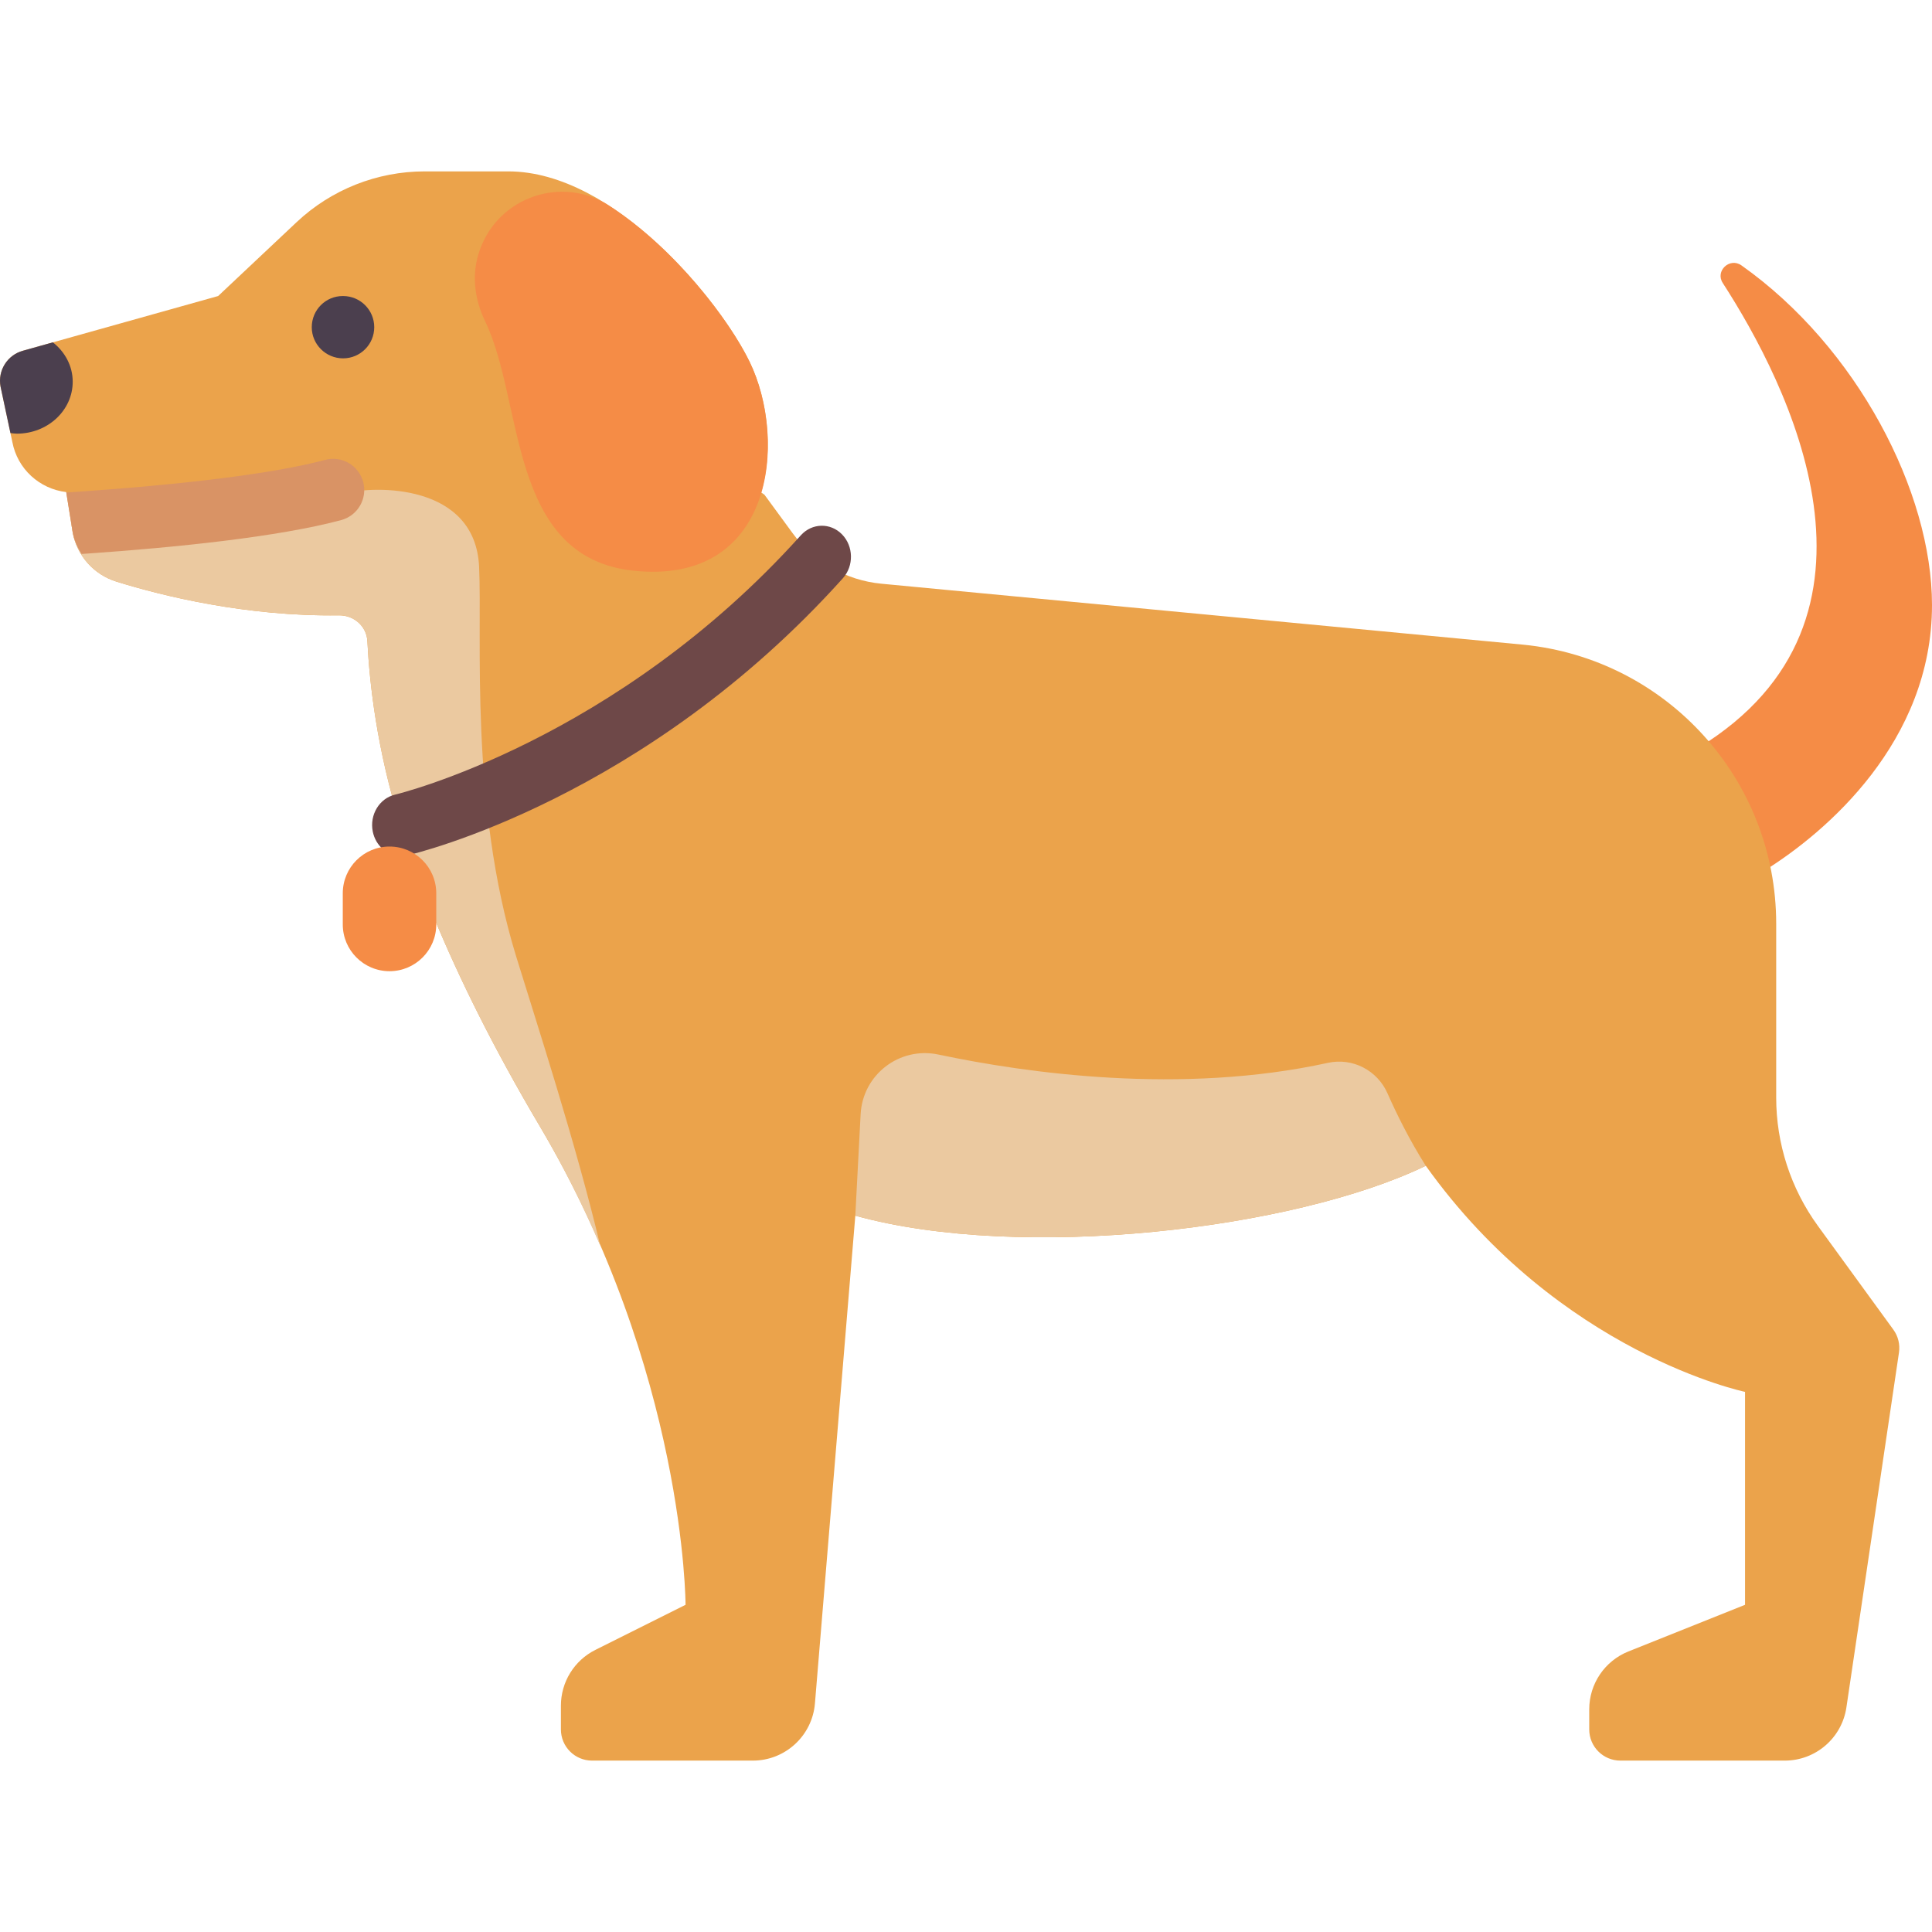
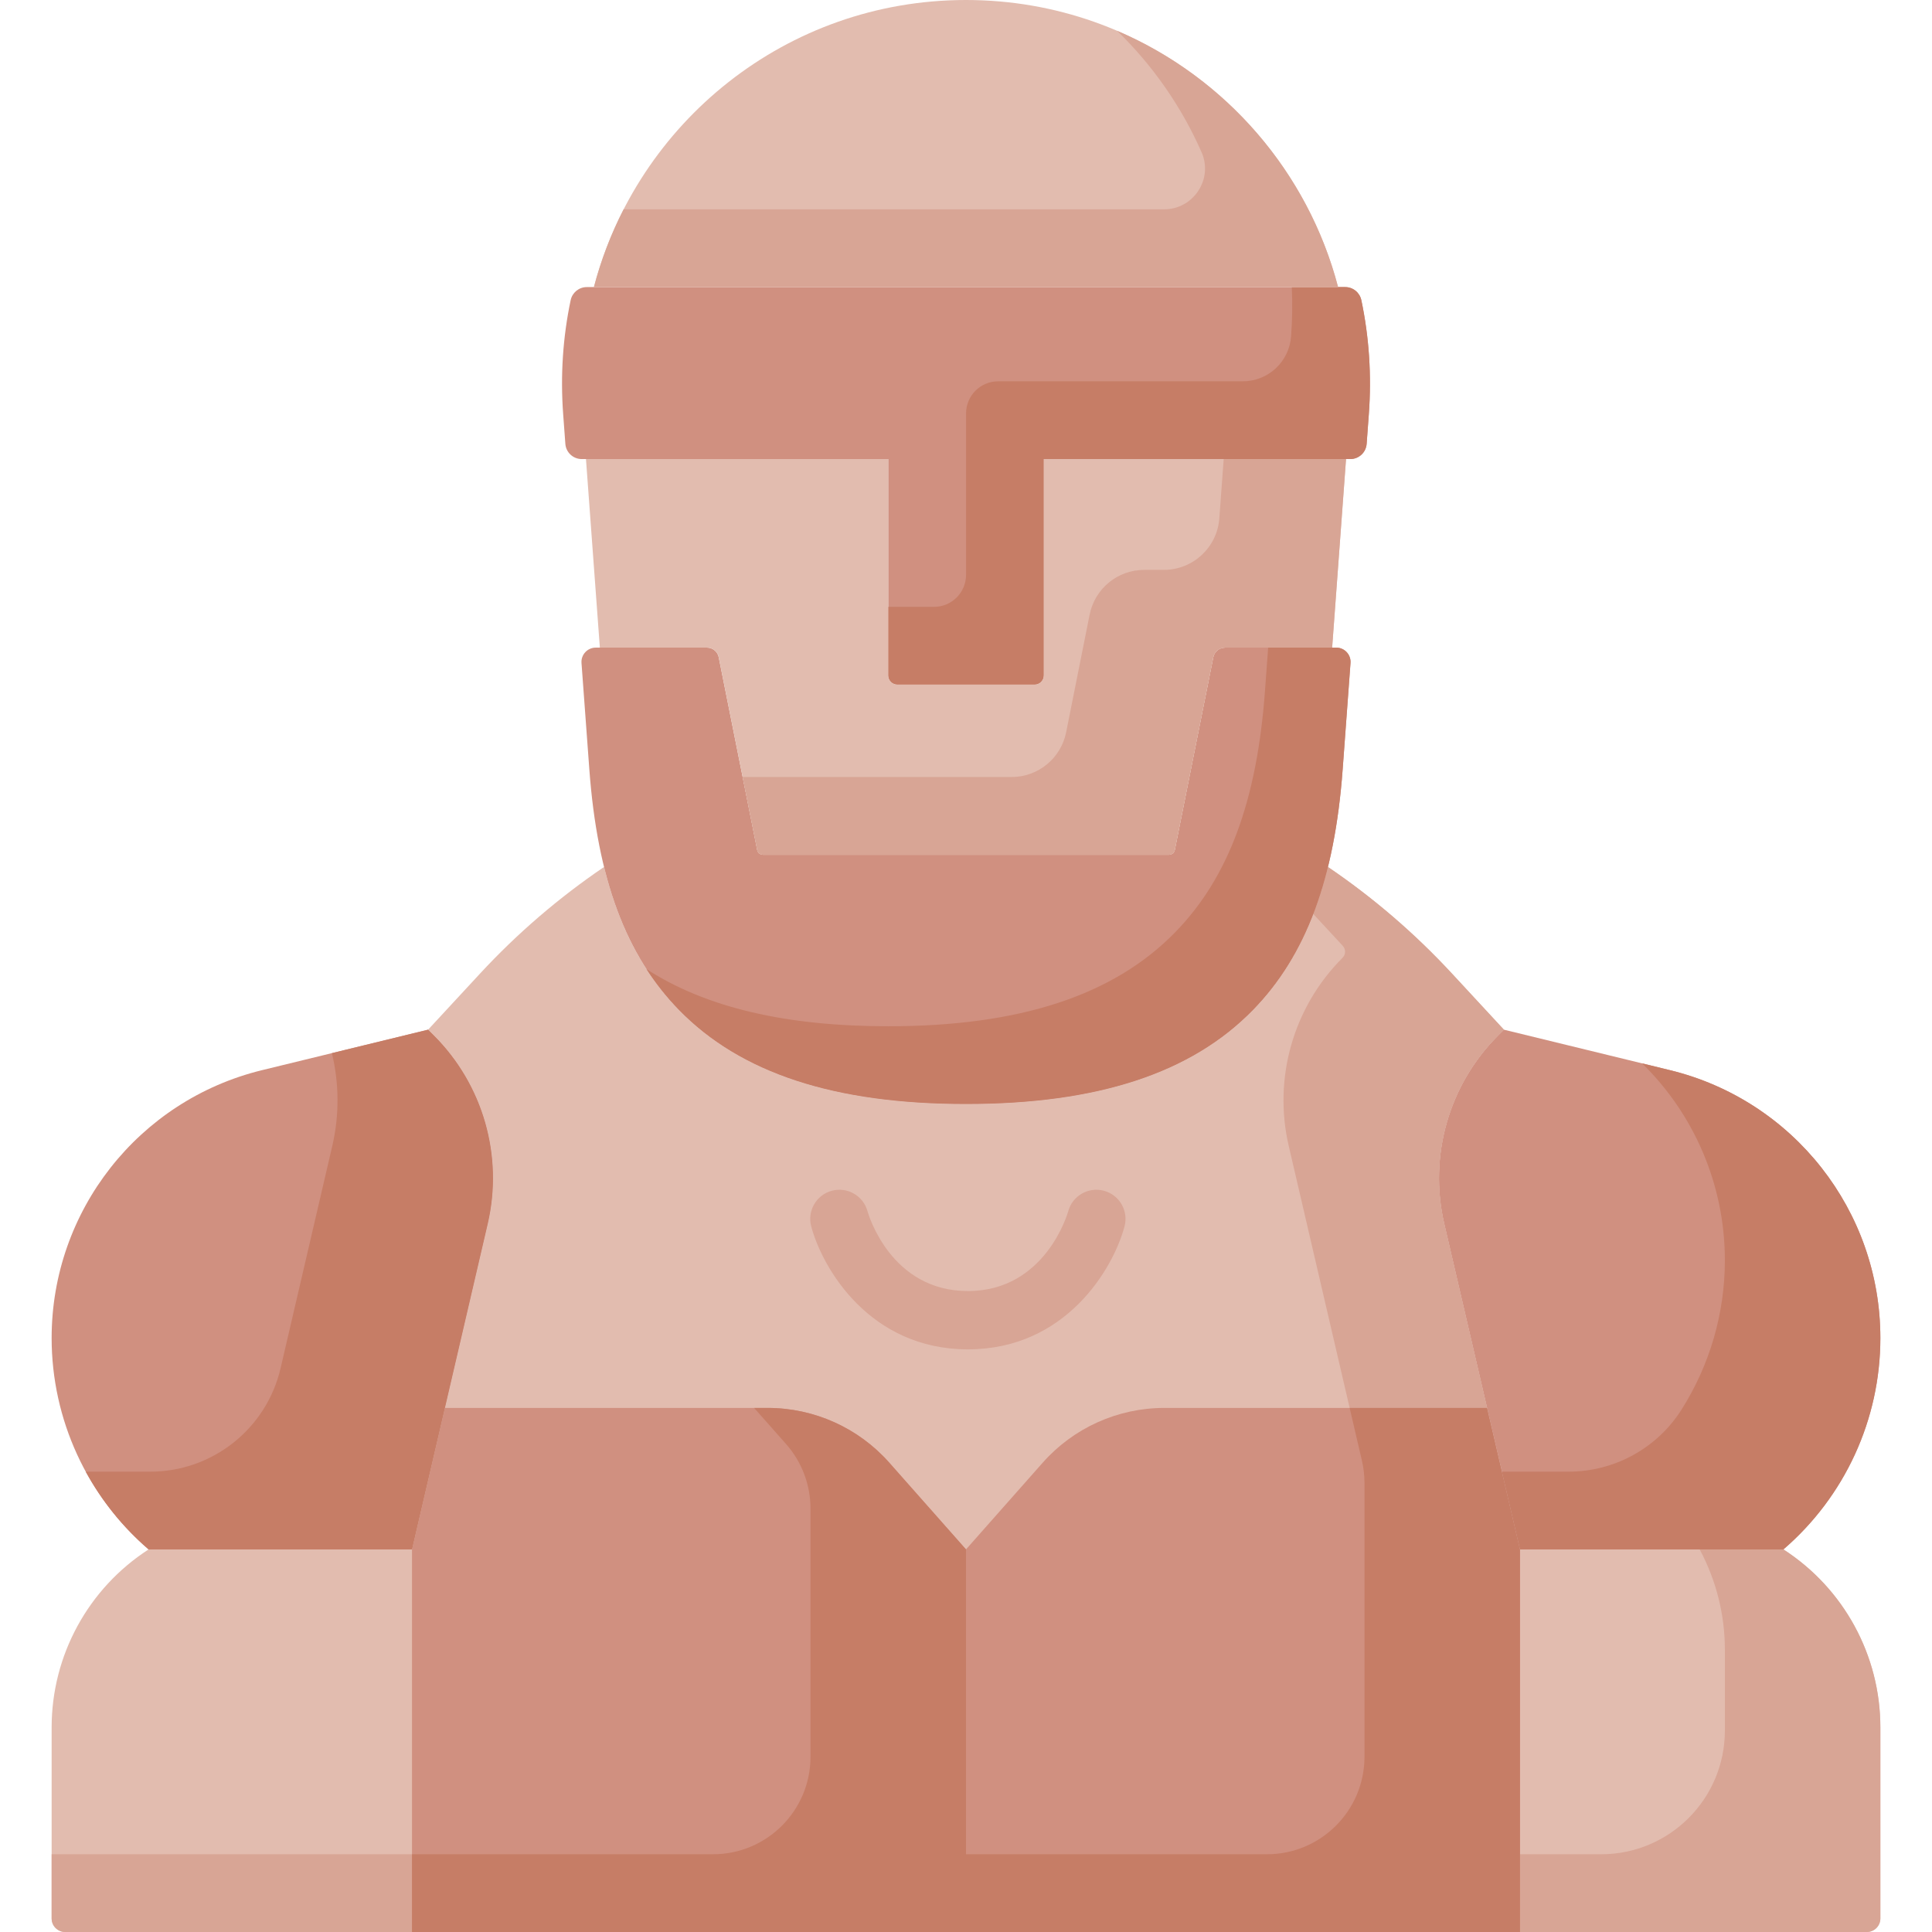
- <svg xmlns="http://www.w3.org/2000/svg" version="1.1" id="Capa_1" x="0px" y="0px" viewBox="0 0 512 512" style="enable-background:new 0 0 512 512;" xml:space="preserve">
-   <path style="fill:#F58C46;" d="M461.503,70.331c-3.102-2.194-7.021,1.468-4.958,4.659c17.112,26.472,49.262,89.139-6.48,123.204  l17.548,32.516C483.917,220.566,512,196.579,512,160.344C512,130.349,492.129,91.988,461.503,70.331z" />
-   <path style="fill:#EBA34B;" d="M481.766,324.88c-7.186-9.881-11.056-21.784-11.056-34.001V244.81  c0-38.183-28.933-70.155-66.927-73.954L233.6,154.692c-9.39-0.892-17.951-5.755-23.525-13.364l-7.495-10.231l-0.866-0.585  c3.305-11.268,1.684-24.772-3.005-34.512c-7.82-16.243-35.871-50.581-64-50.581h-22.157c-12.622,0-24.768,4.817-33.959,13.467  L57.806,78.452L6.072,92.951c-4.147,1.139-6.726,5.271-5.927,9.497l3.126,14.688c1.35,7.143,7.184,12.425,14.278,13.273  l1.741,10.835c1.185,6.101,5.592,11.023,11.525,12.874c12.189,3.803,34.424,9.299,58.97,8.951c3.999-0.057,7.377,2.877,7.576,6.871  c0.562,11.251,2.532,28.683,8.706,48.454l8.964,24.806c6.575,15.895,15.757,34.574,27.938,55.122  c38.653,65.203,38.71,126.968,38.71,126.968l-23.902,11.951c-5.595,2.798-9.13,8.517-9.13,14.773v6.308  c0,4.561,3.697,8.258,8.258,8.258h42.601c8.593,0,15.751-6.589,16.46-15.153l10.703-129.26  c44.071,12.179,116.339,3.633,151.178-13.222c35.476,49.715,84.606,59.914,84.606,59.914v56.43l-30.908,12.363  c-6.27,2.508-10.382,8.581-10.382,15.334v5.335c0,4.561,3.697,8.258,8.258,8.258h43.557c8.187,0,15.138-5.997,16.338-14.096  l13.933-94.05c0.317-2.14-0.218-4.318-1.49-6.067L481.766,324.88z" />
-   <path style="fill:#EBC9A0;" d="M106.066,218.394l8.964,24.806c6.575,15.895,15.757,34.574,27.938,55.122  c6.394,10.786,11.645,21.444,16.101,31.777c-6.491-27.194-16.627-58.261-22.295-76.68c-12.387-40.258-8.942-84.652-9.806-103.226  c-1.032-22.194-27.871-21.506-35.441-19.441l-72.699,7.621l0.461,2.869c1.185,6.101,5.592,11.023,11.525,12.874  c12.188,3.802,34.424,9.299,58.97,8.951c3.999-0.057,7.377,2.877,7.576,6.871C97.922,181.192,99.892,198.623,106.066,218.394z" />
-   <path style="fill:#F58C46;" d="M198.71,96c-5.277-10.96-19.765-30.16-37.273-41.489c-12.443-8.052-29.156-2.398-34.212,11.534  l-0.079,0.218c-2.255,6.213-1.457,12.952,1.426,18.9c10.324,21.296,5.977,62.45,39.17,66.062  C205.013,155.282,208.774,116.903,198.71,96z" />
-   <path style="fill:#4B3F4E;" d="M90.919,94.968c-4.56,0-8.298-3.698-8.298-8.258s3.657-8.258,8.218-8.258h0.081  c4.56,0,8.258,3.698,8.258,8.258S95.48,94.968,90.919,94.968z" />
-   <path style="fill:#EBC9A0;" d="M377.845,308.946c-4.356-6.893-7.743-13.758-10.144-19.201c-2.692-6.105-9.262-9.509-15.78-8.08  c-38.92,8.529-79.864,2.738-103.257-2.202c-10.286-2.172-20.038,5.32-20.588,15.819l-1.409,26.886  C270.738,334.347,343.006,325.801,377.845,308.946z" />
-   <path style="fill:#D99365;" d="M86.141,121.879c-13.437,3.597-37.489,6.601-68.576,8.632l1.724,10.733  c0.395,2.034,1.257,3.859,2.305,5.56c0.316-0.022,0.616-0.038,0.932-0.059c24.442-1.69,51.21-4.453,67.878-8.912  c4.409-1.178,7.023-5.704,5.845-10.108C95.072,123.311,90.536,120.682,86.141,121.879z" />
-   <path style="fill:#4B3F4E;" d="M0.145,102.448l2.621,12.316c0.567,0.061,1.122,0.16,1.708,0.16c8.171,0,14.795-6.162,14.795-13.763  c0-4.199-2.065-7.912-5.252-10.437l-7.945,2.227C1.925,94.09-0.654,98.222,0.145,102.448z" />
-   <path style="fill:#6E4848;" d="M106.212,226.867c-3.513-0.047-6.652-2.667-7.423-6.485c-0.898-4.439,1.751-8.823,5.911-9.796  c0.582-0.133,58.476-14.141,107.522-68.719c2.955-3.282,7.842-3.401,10.918-0.259c3.076,3.146,3.175,8.358,0.224,11.644  c-52.468,58.384-112.871,72.845-115.416,73.43C107.367,226.814,106.785,226.874,106.212,226.867z" />
-   <path style="fill:#F58C46;" d="M103.226,257.376L103.226,257.376c-6.841,0-12.387-5.546-12.387-12.387v-8.258  c0-6.841,5.546-12.387,12.387-12.387l0,0c6.841,0,12.387,5.546,12.387,12.387v8.258C115.613,251.83,110.067,257.376,103.226,257.376  z" />
-   <g>
- </g>
-   <g>
- </g>
-   <g>
- </g>
-   <g>
- </g>
-   <g>
- </g>
-   <g>
- </g>
-   <g>
- </g>
-   <g>
- </g>
-   <g>
- </g>
-   <g>
- </g>
-   <g>
- </g>
-   <g>
- </g>
-   <g>
- </g>
-   <g>
- </g>
-   <g>
- </g>
+ <svg xmlns="http://www.w3.org/2000/svg" id="Capa_1" enable-background="new 0 0 512 512" height="512" viewBox="0 0 512 512" width="512">
+   <path d="m472.619 410.61c.382-.329.761-.662 1.136-.998-.375.336-.754.669-1.136.998h-69.81l-20.073-86.304c-4.18-17.973 1.211-36.831 14.26-49.878l1.553-1.553-13.766-14.871c-9.856-10.647-20.883-20.121-32.859-28.248-3.904 15.859-10.408 28.182-19.849 37.872-16.351 16.783-41.236 24.942-76.075 24.942s-59.724-8.159-76.075-24.942c-9.441-9.69-15.946-22.014-19.849-37.872-11.976 8.128-23.003 17.601-32.86 28.249l-13.765 14.87 1.553 1.553c13.049 13.047 18.44 31.905 14.26 49.877l-20.073 86.305h-69.81c-16.02 10.338-25.697 28.101-25.697 47.166v50.632c0 1.983 1.608 3.591 3.591 3.591h477.45c1.983 0 3.591-1.608 3.591-3.591v-50.632c0-19.065-9.677-36.828-25.697-47.166z" fill="#e2bcaf" />
+   <path d="m355.851 250.66c.833.9.806 2.297-.061 3.165-13.049 13.047-18.44 31.905-14.26 49.878l20.073 86.304h36.415l-15.28-65.698c-4.18-17.974 1.211-36.832 14.259-49.881l1.553-1.553-13.766-14.871c-9.856-10.647-20.883-20.121-32.859-28.248-1.089 4.425-2.381 8.574-3.883 12.469z" fill="#d8a595" />
+   <path d="m472.619 410.61c.382-.329.761-.662 1.136-.998-.375.336-.754.669-1.136.998h-22.193c4.321 8.044 6.683 17.144 6.683 26.563v21.44c0 18.106-14.678 32.784-32.784 32.784h-410.641v17.012c0 1.983 1.608 3.591 3.591 3.591h477.45c1.983 0 3.591-1.608 3.591-3.591v-50.632c0-19.066-9.677-36.829-25.697-47.167z" fill="#d8a595" />
+   <g fill="#d09080">
+     <path d="m256 512v-101.39l-20.323-22.976c-8.167-9.233-19.902-14.52-32.23-14.52h-85.536l-8.721 37.496v101.39z" />
+     <path d="m311.333 225.238c-.149.745-.803 1.282-1.563 1.282h-107.54c-.76 0-1.414-.537-1.563-1.282l-10.198-51.066c-.296-1.481-1.596-2.547-3.105-2.547h-29.477c-2.206 0-3.947 1.874-3.785 4.074l2.072 28.129c2.143 29.095 9.69 49.367 23.751 63.8 16.351 16.783 41.235 24.942 76.075 24.942s59.724-8.159 76.075-24.942c14.061-14.433 21.608-34.705 23.751-63.8l2.072-28.129c.162-2.2-1.579-4.074-3.785-4.074h-29.477c-1.51 0-2.81 1.066-3.105 2.547z" />
+     <path d="m360.771 79.556c-.425-2.021-2.201-3.475-4.267-3.475h-201.008c-2.065 0-3.841 1.454-4.267 3.475-2.056 9.766-2.742 19.904-1.984 30.199l.58 7.872c.167 2.271 2.059 4.028 4.336 4.028h81.219v57.327c0 1.351 1.095 2.446 2.446 2.446h36.349c1.351 0 2.446-1.095 2.446-2.446v-57.327h81.218c2.277 0 4.168-1.757 4.336-4.028l.58-7.872c.758-10.295.071-20.432-1.984-30.199z" />
+   </g>
+   <path d="m357.898 175.7c.162-2.2-1.579-4.074-3.785-4.074h-18.036l-.854 11.6c-2.143 29.095-9.69 49.367-23.751 63.8-16.352 16.783-41.236 24.942-76.075 24.942-27.204 0-48.338-4.975-64.08-15.145 2.54 3.929 5.405 7.519 8.608 10.807 16.351 16.781 41.235 24.94 76.075 24.94s59.724-8.159 76.075-24.942c14.061-14.433 21.608-34.705 23.751-63.8z" fill="#c67d66" />
+   <path d="m360.771 79.556c-.425-2.021-2.201-3.475-4.267-3.475h-14.166c.196 4.317.137 8.68-.187 13.071-.494 6.709-6.081 11.9-12.809 11.9h-64.829c-4.692 0-8.496 3.804-8.496 8.496v42.781c0 4.692-3.804 8.496-8.496 8.496h-12.142v18.158c0 1.351 1.095 2.446 2.446 2.446h36.349c1.351 0 2.446-1.095 2.446-2.446v-57.327h81.218c2.277 0 4.168-1.757 4.336-4.028l.58-7.872c.759-10.296.072-20.433-1.983-30.2z" fill="#c67d66" />
+   <path d="m276.621 121.656h80.093l-3.68 49.97h-28.397c-1.51 0-2.81 1.066-3.105 2.547l-10.198 51.066c-.149.745-.803 1.282-1.563 1.282h-107.541c-.76 0-1.414-.537-1.563-1.282l-10.198-51.066c-.296-1.481-1.596-2.547-3.105-2.547h-28.397l-3.68-49.97h80.093v57.327c0 1.351 1.095 2.446 2.446 2.446h36.349c1.351 0 2.446-1.095 2.446-2.446zm-20.621-121.656c-47.655 0-87.232 32.58-98.607 76.081h197.214c-11.375-43.501-50.952-76.081-98.607-76.081z" fill="#e2bcaf" />
+   <path d="m318.432 40.348c3.136 7.13-2.163 15.13-9.953 15.13h-143.211c-3.337 6.503-5.992 13.404-7.875 20.604h197.214c-7.973-30.49-29.801-55.615-58.554-67.917 9.406 9.133 17.045 20.054 22.379 32.183z" fill="#d8a595" />
+   <path d="m324.291 121.656-1.157 15.709c-.567 7.7-6.98 13.658-14.701 13.658h-5.212c-7.028 0-13.079 4.962-14.455 11.854l-6.228 31.187c-1.376 6.892-7.427 11.854-14.455 11.854h-71.275l3.858 19.322c.149.745.803 1.282 1.563 1.282h107.54c.76 0 1.414-.537 1.563-1.282l10.198-51.066c.296-1.481 1.596-2.547 3.105-2.547h28.397l3.68-49.97h-32.421z" fill="#d8a595" />
+   <path d="m115.003 274.428-1.553-1.553c-14.043 3.423-26.486 6.457-44 10.727-32.73 7.98-55.767 37.303-55.767 70.992v.004c0 21.522 9.383 41.974 25.697 56.012h69.81l20.072-86.302c4.181-17.973-1.21-36.831-14.259-49.88z" fill="#d09080" />
+   <path d="m256 512v-101.39l20.323-22.976c8.167-9.233 19.902-14.52 32.229-14.52h85.536l8.721 37.496v101.39z" fill="#d09080" />
+   <path d="m235.677 387.634c-8.167-9.233-19.902-14.52-32.23-14.52h-3.597l8.456 9.56c4.179 4.725 6.486 10.815 6.486 17.122v65.757c0 14.273-11.57 25.843-25.843 25.843h-79.759v20.604h146.81v-101.39z" fill="#c67d66" />
+   <path d="m394.089 373.114h-36.415l3.257 14.004c.446 1.919.672 3.884.672 5.854v72.581c0 14.273-11.57 25.843-25.843 25.843h-79.76v20.604h146.809v-101.39z" fill="#c67d66" />
+   <path d="m396.997 274.428 1.553-1.553c14.043 3.423 26.486 6.457 44 10.727 32.73 7.98 55.767 37.303 55.767 70.992v.004c0 21.522-9.383 41.974-25.697 56.012h-69.81l-20.072-86.302c-4.181-17.973 1.21-36.831 14.259-49.88z" fill="#d09080" />
+   <path d="m115.002 274.427-1.552-1.551c-8.587 2.093-16.576 4.041-25.492 6.215 1.918 7.962 2.012 16.381.097 24.615l-13.689 58.858c-3.738 16.071-18.06 27.444-34.559 27.444h-17.087c4.22 7.73 9.833 14.729 16.661 20.604h69.81l20.072-86.302c4.18-17.976-1.212-36.835-14.261-49.883z" fill="#c67d66" />
+   <path d="m442.548 283.602c-2.555-.623-5.002-1.219-7.362-1.795 13.659 13.397 21.922 32.007 21.922 52.184v.004c0 14.174-4.07 27.885-11.509 39.604-6.497 10.235-17.806 16.408-29.929 16.408h-17.653l4.792 20.604h69.81c16.314-14.038 25.697-34.49 25.697-56.012v-.004c0-33.691-23.036-63.015-55.768-70.993z" fill="#c67d66" />
+   <path d="m256.496 357.594c-25.924 0-38.49-21.305-41.513-32.57-1.106-4.121 1.339-8.358 5.46-9.465 4.108-1.095 8.336 1.326 9.456 5.427.267.948 6.205 21.156 26.597 21.156 20.681 0 26.531-20.91 26.588-21.122 1.105-4.121 5.345-6.559 9.465-5.461 4.121 1.107 6.566 5.344 5.46 9.465-3.023 11.265-15.588 32.57-41.513 32.57z" fill="#d8a595" />
</svg>
